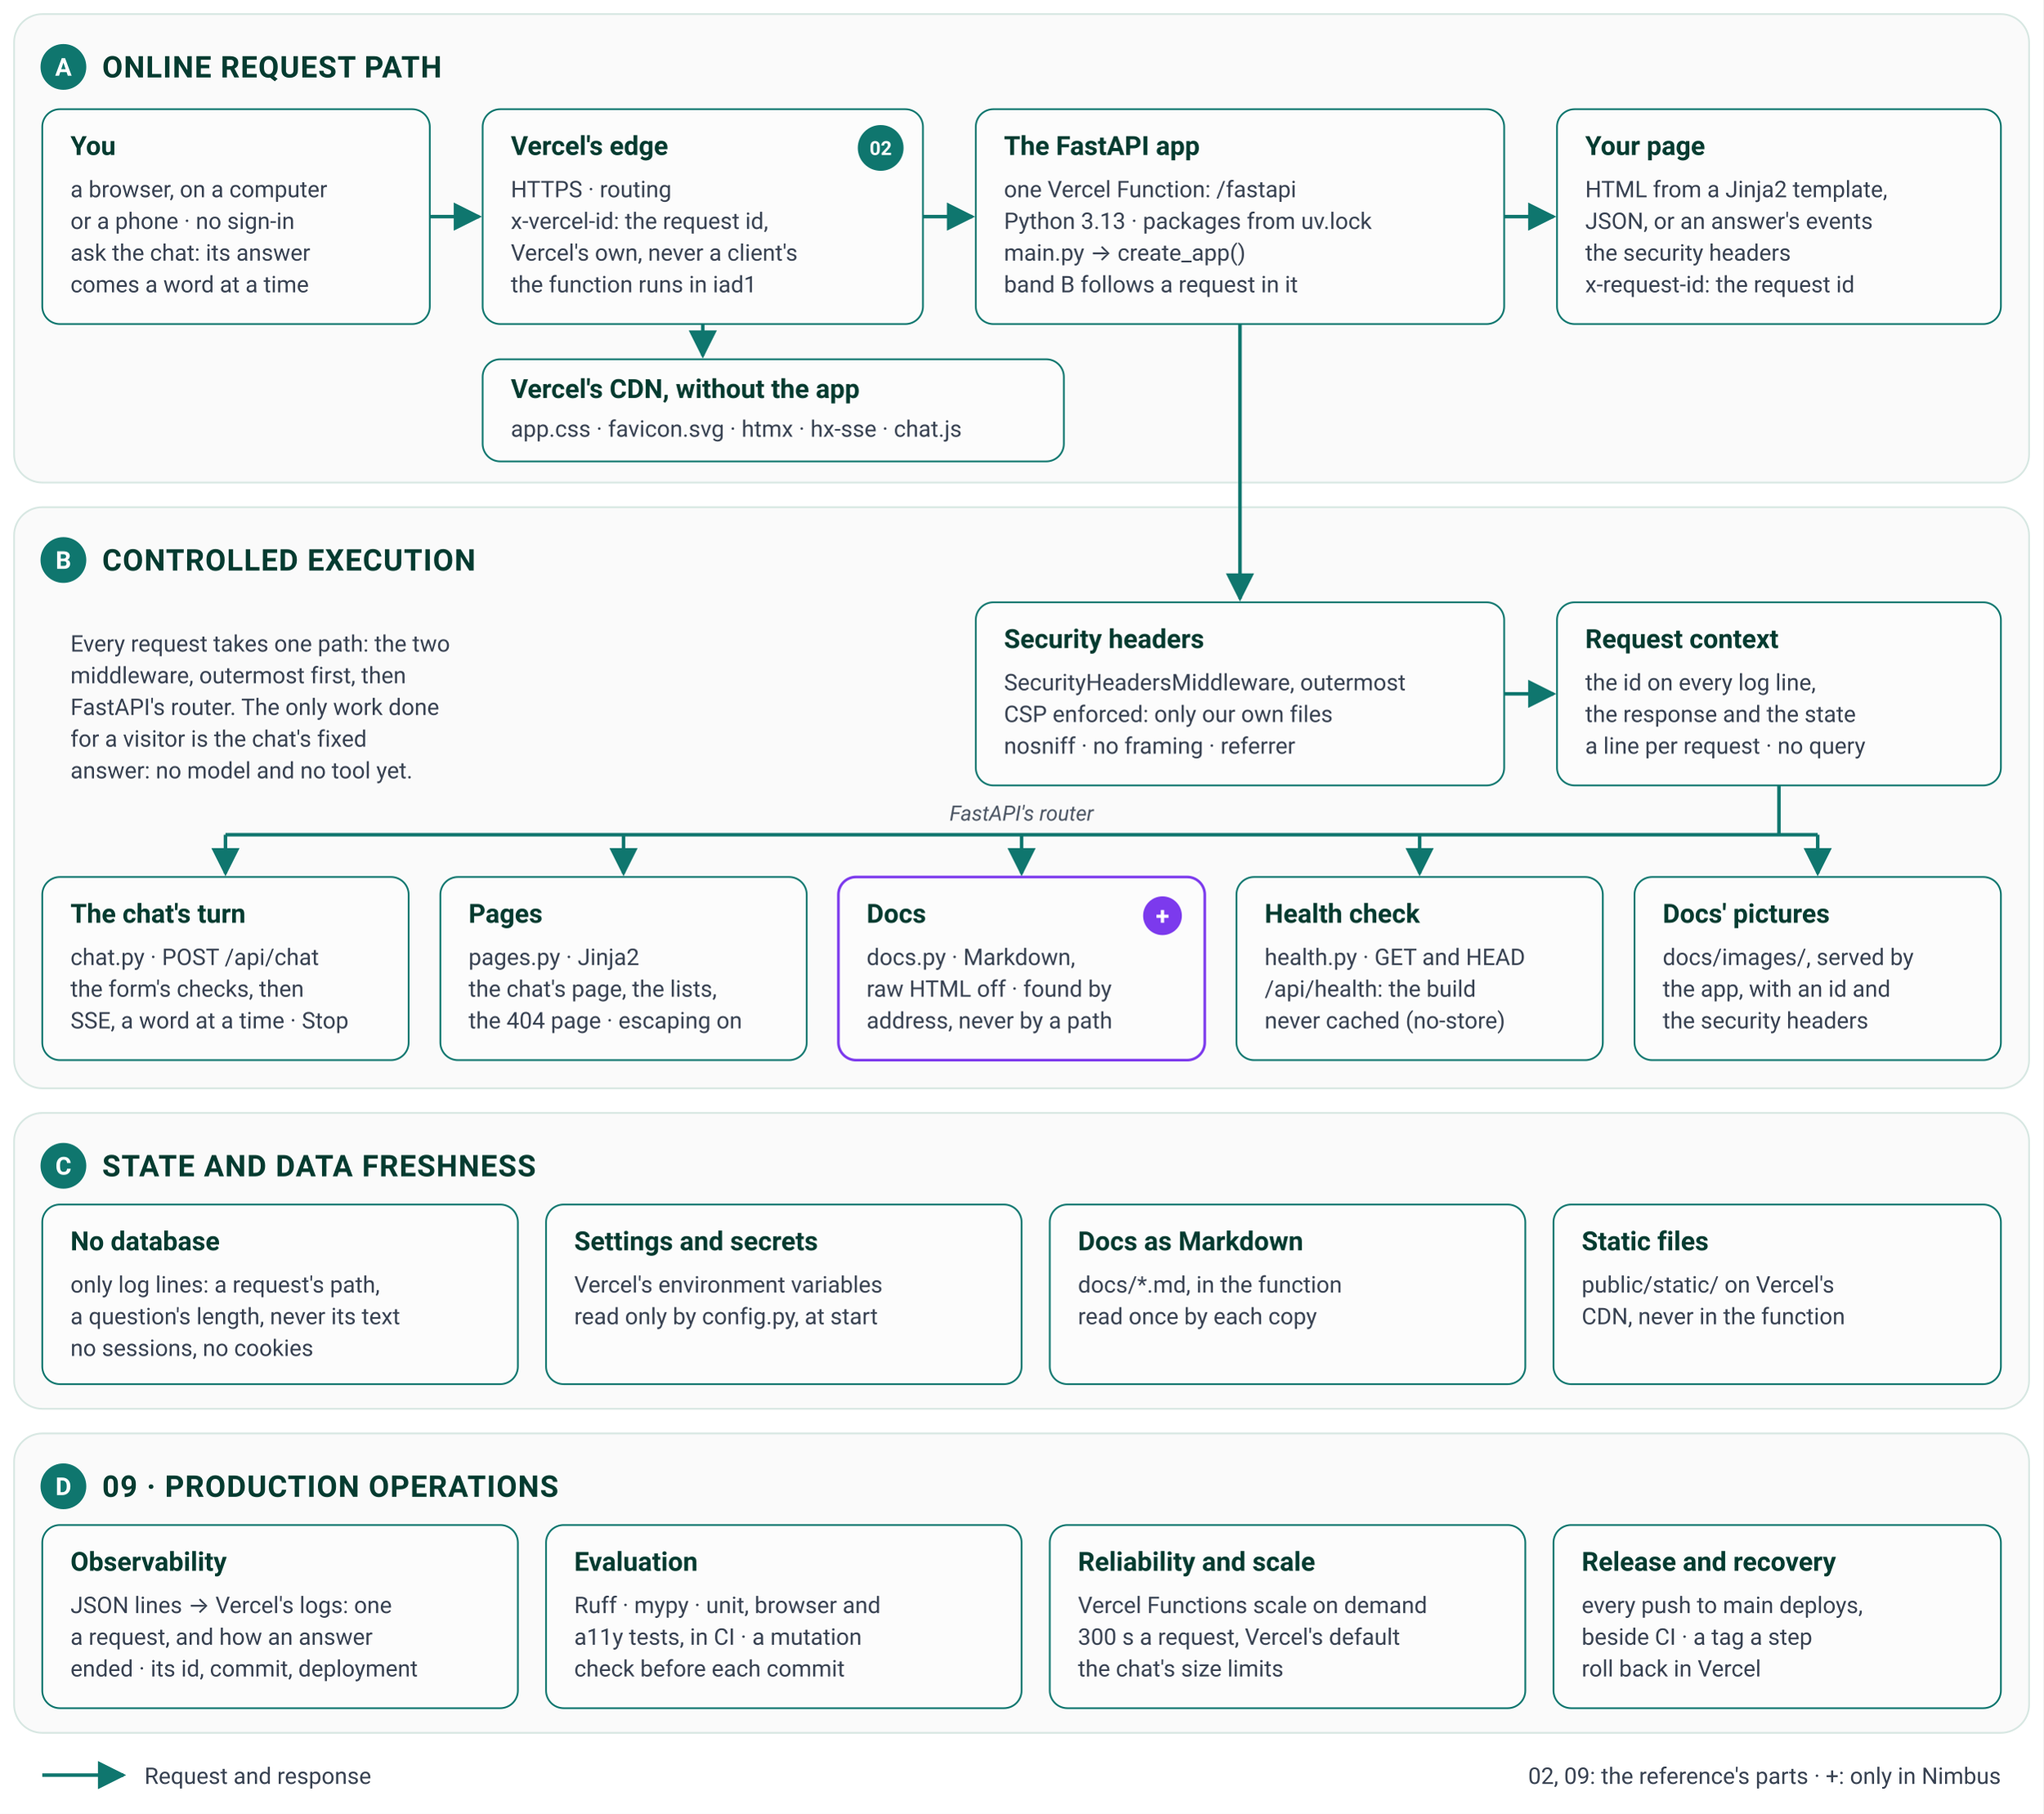
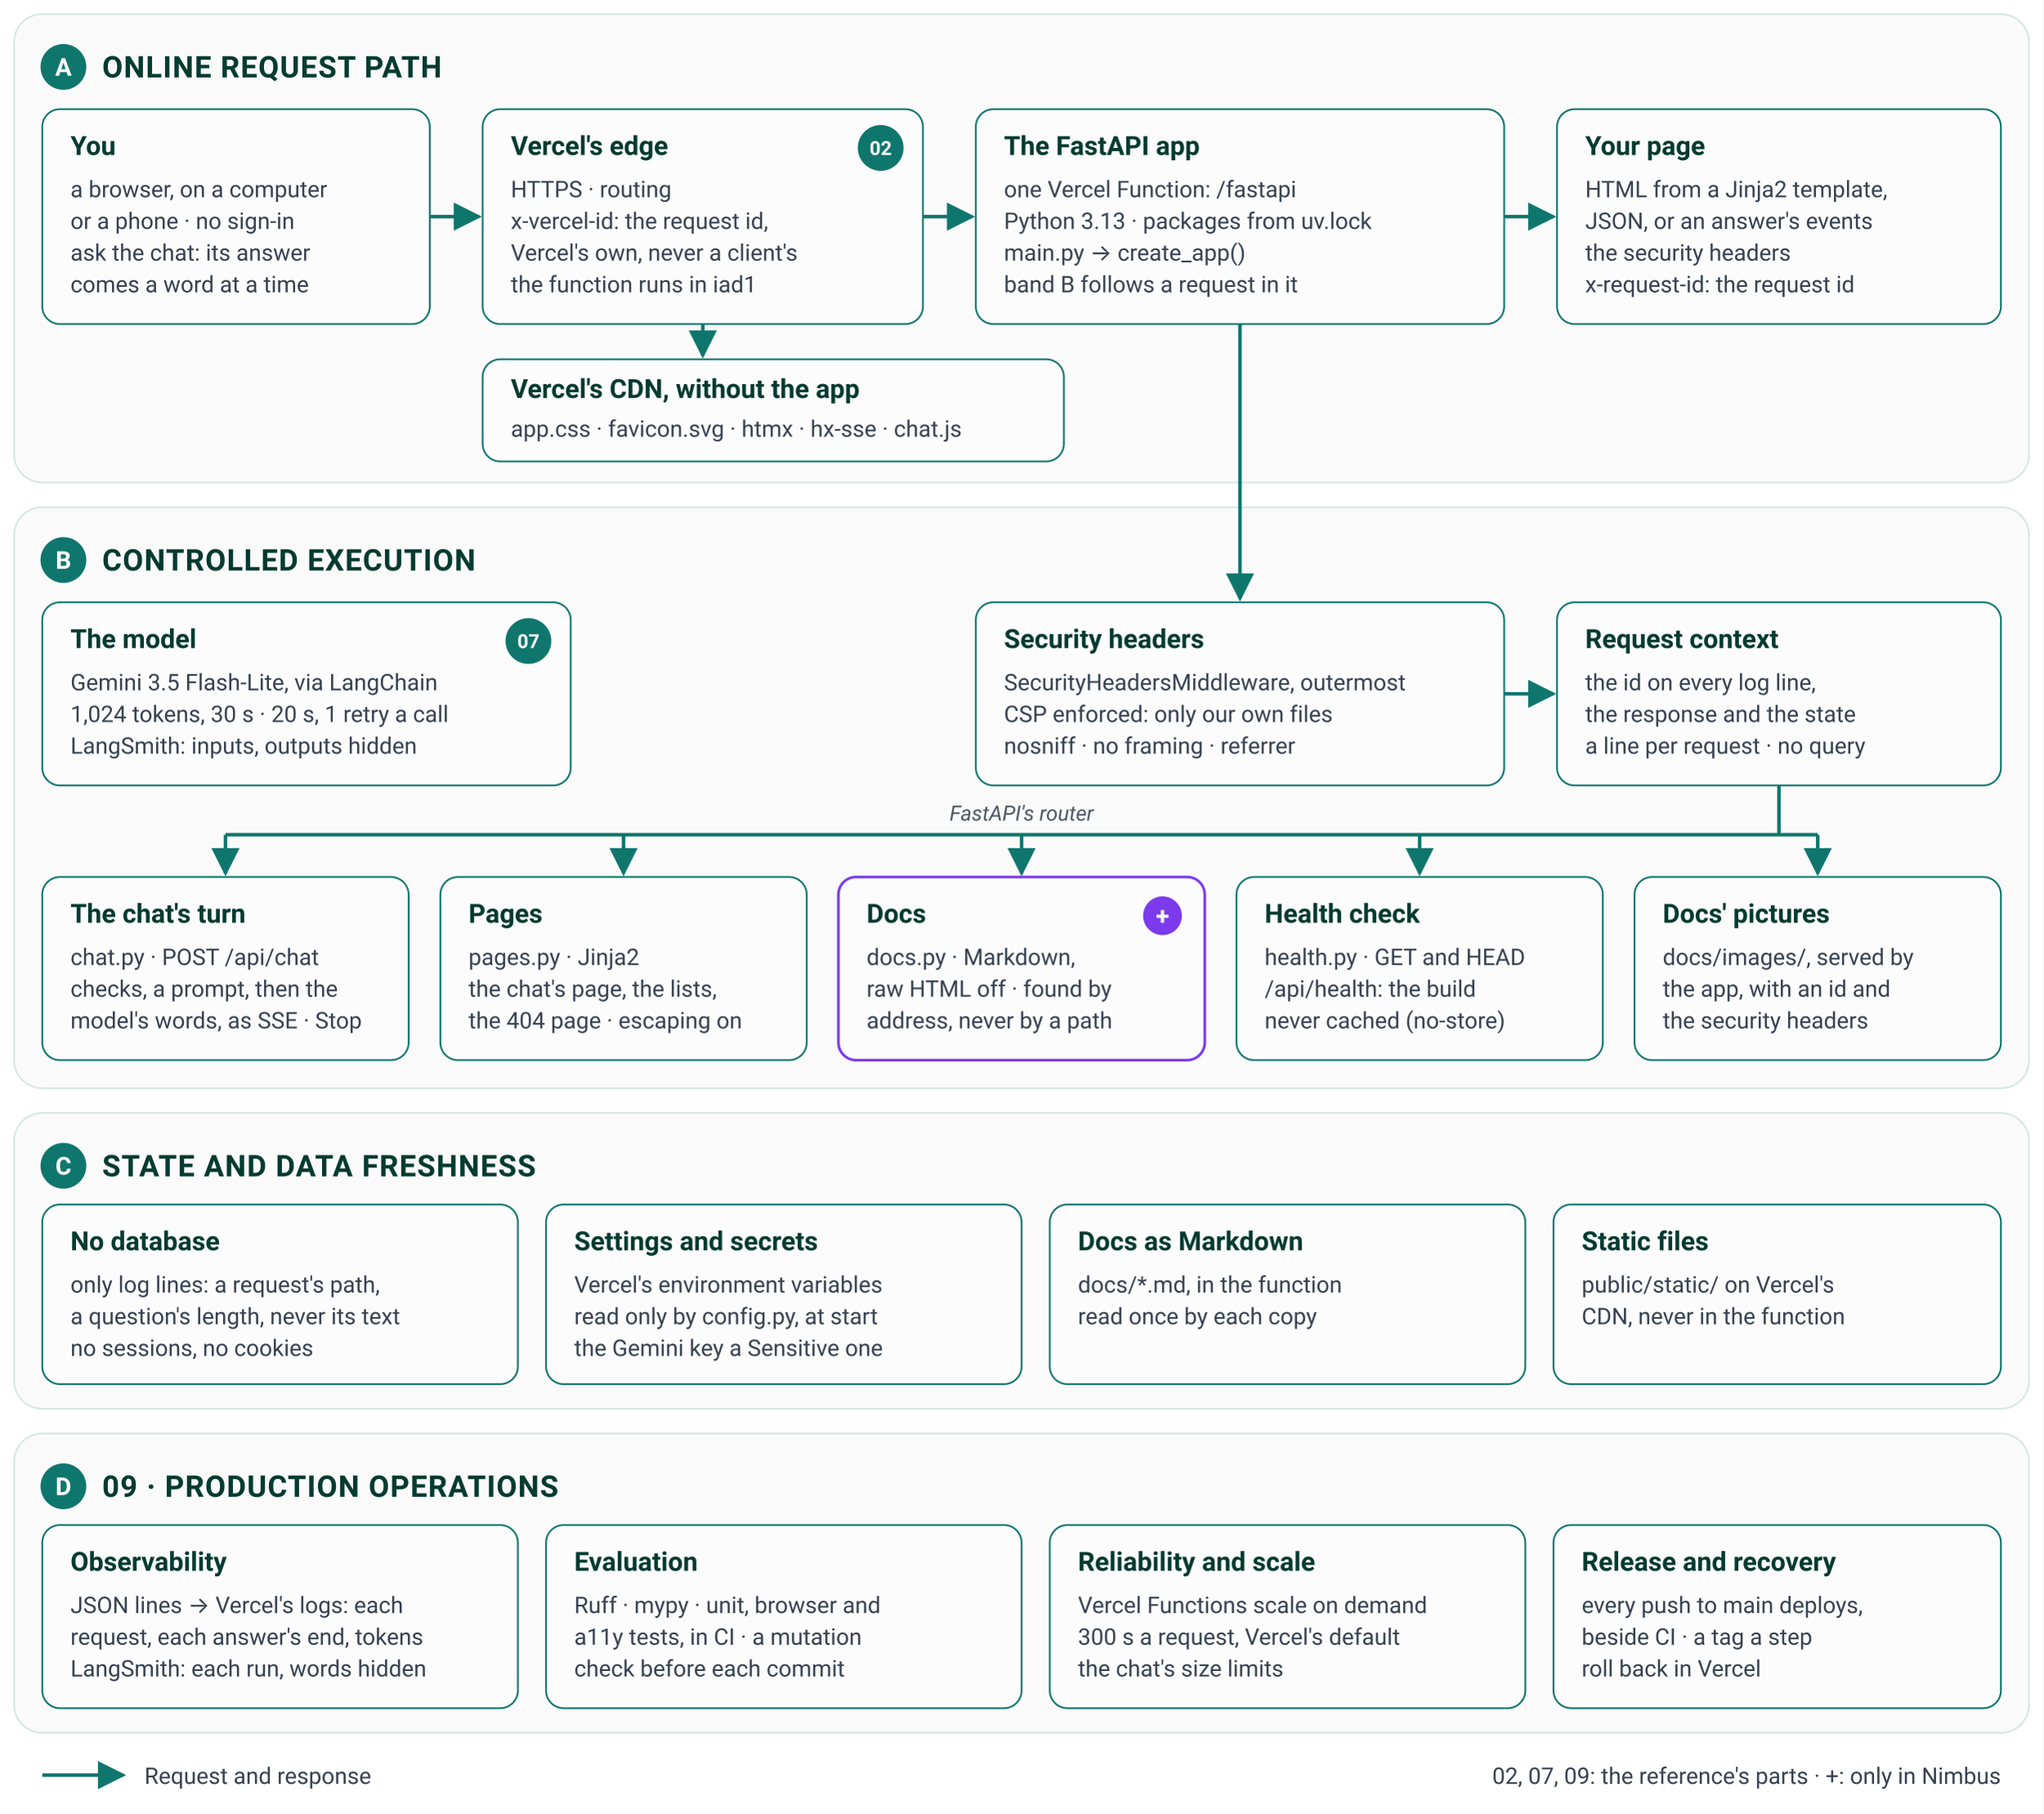
<svg xmlns="http://www.w3.org/2000/svg" viewBox="0 0 1160 1030" width="1160" height="1030" role="img" aria-labelledby="t d" font-family="system-ui, -apple-system, 'Segoe UI', Roboto, sans-serif">
  <defs>
    <marker id="arrow" viewBox="0 0 10 10" refX="9" refY="5" markerWidth="8" markerHeight="8" orient="auto-start-reverse">
      <path d="M0 0L10 5L0 10z" fill="#0f766e" />
    </marker>
  </defs>
  <rect width="1160" height="1030" fill="#ffffff" />
  <rect x="8" y="8" width="1144" height="266" rx="16" fill="#fafafa" stroke="#d7e7e2" />
  <circle cx="36" cy="38" r="13" fill="#0f766e" />
  <text x="36" y="43" font-size="14" font-weight="700" fill="#ffffff" text-anchor="middle">A</text>
  <text x="58" y="44" font-size="17" font-weight="700" fill="#053b30" letter-spacing="0.5">ONLINE REQUEST PATH</text>
  <rect x="24" y="62" width="220" height="122" rx="10" fill="#fcfcfc" stroke="#0f766e" />
  <text x="40" y="88" font-size="15" font-weight="700" fill="#053b30">You</text>
  <text x="40" y="112" font-size="13" fill="#374151">a browser, on a computer</text>
  <text x="40" y="130" font-size="13" fill="#374151">or a phone · no sign-in</text>
  <text x="40" y="148" font-size="13" fill="#374151">ask the chat: its answer</text>
  <text x="40" y="166" font-size="13" fill="#374151">comes a word at a time</text>
  <rect x="274" y="62" width="250" height="122" rx="10" fill="#fcfcfc" stroke="#0f766e" />
  <text x="290" y="88" font-size="15" font-weight="700" fill="#053b30">Vercel's edge</text>
  <circle cx="500" cy="84" r="13" fill="#0f766e" />
  <text x="500" y="88" font-size="11" font-weight="700" fill="#ffffff" text-anchor="middle">02</text>
  <text x="290" y="112" font-size="13" fill="#374151">HTTPS · routing</text>
  <text x="290" y="130" font-size="13" fill="#374151">x-vercel-id: the request id,</text>
  <text x="290" y="148" font-size="13" fill="#374151">Vercel's own, never a client's</text>
  <text x="290" y="166" font-size="13" fill="#374151">the function runs in iad1</text>
  <rect x="554" y="62" width="300" height="122" rx="10" fill="#fcfcfc" stroke="#0f766e" />
  <text x="570" y="88" font-size="15" font-weight="700" fill="#053b30">The FastAPI app</text>
  <text x="570" y="112" font-size="13" fill="#374151">one Vercel Function: /fastapi</text>
  <text x="570" y="130" font-size="13" fill="#374151">Python 3.13 · packages from uv.lock</text>
  <text x="570" y="148" font-size="13" fill="#374151">main.py → create_app()</text>
  <text x="570" y="166" font-size="13" fill="#374151">band B follows a request in it</text>
  <rect x="884" y="62" width="252" height="122" rx="10" fill="#fcfcfc" stroke="#0f766e" />
  <text x="900" y="88" font-size="15" font-weight="700" fill="#053b30">Your page</text>
  <text x="900" y="112" font-size="13" fill="#374151">HTML from a Jinja2 template,</text>
  <text x="900" y="130" font-size="13" fill="#374151">JSON, or an answer's events</text>
  <text x="900" y="148" font-size="13" fill="#374151">the security headers</text>
  <text x="900" y="166" font-size="13" fill="#374151">x-request-id: the request id</text>
  <line x1="244" y1="123" x2="272" y2="123" stroke="#0f766e" stroke-width="2" marker-end="url(#arrow)" />
  <line x1="524" y1="123" x2="552" y2="123" stroke="#0f766e" stroke-width="2" marker-end="url(#arrow)" />
  <line x1="854" y1="123" x2="882" y2="123" stroke="#0f766e" stroke-width="2" marker-end="url(#arrow)" />
  <line x1="399" y1="184" x2="399" y2="202" stroke="#0f766e" stroke-width="2" marker-end="url(#arrow)" />
  <rect x="274" y="204" width="330" height="58" rx="10" fill="#fcfcfc" stroke="#0f766e" />
  <text x="290" y="226" font-size="15" font-weight="700" fill="#053b30">Vercel's CDN, without the app</text>
  <text x="290" y="248" font-size="13" fill="#374151">app.css · favicon.svg · htmx · hx-sse · chat.js</text>
  <rect x="8" y="288" width="1144" height="330" rx="16" fill="#fafafa" stroke="#d7e7e2" />
  <circle cx="36" cy="318" r="13" fill="#0f766e" />
  <text x="36" y="323" font-size="14" font-weight="700" fill="#ffffff" text-anchor="middle">B</text>
  <text x="58" y="324" font-size="17" font-weight="700" fill="#053b30" letter-spacing="0.5">CONTROLLED EXECUTION</text>
  <line x1="704" y1="184" x2="704" y2="340" stroke="#0f766e" stroke-width="2" marker-end="url(#arrow)" />
-   <text x="40" y="370" font-size="13" fill="#374151">Every request takes one path: the two</text>
-   <text x="40" y="388" font-size="13" fill="#374151">middleware, outermost first, then</text>
-   <text x="40" y="406" font-size="13" fill="#374151">FastAPI's router. The only work done</text>
-   <text x="40" y="424" font-size="13" fill="#374151">for a visitor is the chat's fixed</text>
-   <text x="40" y="442" font-size="13" fill="#374151">answer: no model and no tool yet.</text>
+   <rect x="24" y="342" width="300" height="104" rx="10" fill="#fcfcfc" stroke="#0f766e" />
+   <text x="40" y="368" font-size="15" font-weight="700" fill="#053b30">The model</text>
+   <circle cx="300" cy="364" r="13" fill="#0f766e" />
+   <text x="300" y="368" font-size="11" font-weight="700" fill="#ffffff" text-anchor="middle">07</text>
+   <text x="40" y="392" font-size="13" fill="#374151">Gemini 3.5 Flash-Lite, via LangChain</text>
+   <text x="40" y="410" font-size="13" fill="#374151">1,024 tokens, 30 s · 20 s, 1 retry a call</text>
+   <text x="40" y="428" font-size="13" fill="#374151">LangSmith: inputs, outputs hidden</text>
  <rect x="554" y="342" width="300" height="104" rx="10" fill="#fcfcfc" stroke="#0f766e" />
  <text x="570" y="368" font-size="15" font-weight="700" fill="#053b30">Security headers</text>
  <text x="570" y="392" font-size="13" fill="#374151">SecurityHeadersMiddleware, outermost</text>
  <text x="570" y="410" font-size="13" fill="#374151">CSP enforced: only our own files</text>
  <text x="570" y="428" font-size="13" fill="#374151">nosniff · no framing · referrer</text>
  <rect x="884" y="342" width="252" height="104" rx="10" fill="#fcfcfc" stroke="#0f766e" />
  <text x="900" y="368" font-size="15" font-weight="700" fill="#053b30">Request context</text>
  <text x="900" y="392" font-size="13" fill="#374151">the id on every log line,</text>
  <text x="900" y="410" font-size="13" fill="#374151">the response and the state</text>
  <text x="900" y="428" font-size="13" fill="#374151">a line per request · no query</text>
  <line x1="854" y1="394" x2="882" y2="394" stroke="#0f766e" stroke-width="2" marker-end="url(#arrow)" />
  <line x1="1010" y1="446" x2="1010" y2="474" stroke="#0f766e" stroke-width="2" />
  <line x1="128" y1="474" x2="1032" y2="474" stroke="#0f766e" stroke-width="2" />
  <text x="580" y="466" font-size="12" font-style="italic" fill="#4b5563" text-anchor="middle">FastAPI's router</text>
  <line x1="128" y1="474" x2="128" y2="496" stroke="#0f766e" stroke-width="2" marker-end="url(#arrow)" />
  <line x1="354" y1="474" x2="354" y2="496" stroke="#0f766e" stroke-width="2" marker-end="url(#arrow)" />
  <line x1="580" y1="474" x2="580" y2="496" stroke="#0f766e" stroke-width="2" marker-end="url(#arrow)" />
  <line x1="806" y1="474" x2="806" y2="496" stroke="#0f766e" stroke-width="2" marker-end="url(#arrow)" />
  <line x1="1032" y1="474" x2="1032" y2="496" stroke="#0f766e" stroke-width="2" marker-end="url(#arrow)" />
  <rect x="24" y="498" width="208" height="104" rx="10" fill="#fcfcfc" stroke="#0f766e" />
  <text x="40" y="524" font-size="15" font-weight="700" fill="#053b30">The chat's turn</text>
  <text x="40" y="548" font-size="13" fill="#374151">chat.py · POST /api/chat</text>
-   <text x="40" y="566" font-size="13" fill="#374151">the form's checks, then</text>
-   <text x="40" y="584" font-size="13" fill="#374151">SSE, a word at a time · Stop</text>
+   <text x="40" y="566" font-size="13" fill="#374151">checks, a prompt, then the</text>
+   <text x="40" y="584" font-size="13" fill="#374151">model's words, as SSE · Stop</text>
  <rect x="250" y="498" width="208" height="104" rx="10" fill="#fcfcfc" stroke="#0f766e" />
  <text x="266" y="524" font-size="15" font-weight="700" fill="#053b30">Pages</text>
  <text x="266" y="548" font-size="13" fill="#374151">pages.py · Jinja2</text>
  <text x="266" y="566" font-size="13" fill="#374151">the chat's page, the lists,</text>
  <text x="266" y="584" font-size="13" fill="#374151">the 404 page · escaping on</text>
  <rect x="476" y="498" width="208" height="104" rx="10" fill="#fcfcfc" stroke="#7c3aed" stroke-width="1.5" />
  <text x="492" y="524" font-size="15" font-weight="700" fill="#053b30">Docs</text>
  <circle cx="660" cy="520" r="11" fill="#7c3aed" />
  <text x="660" y="525" font-size="14" font-weight="700" fill="#ffffff" text-anchor="middle">+</text>
  <text x="492" y="548" font-size="13" fill="#374151">docs.py · Markdown,</text>
  <text x="492" y="566" font-size="13" fill="#374151">raw HTML off · found by</text>
  <text x="492" y="584" font-size="13" fill="#374151">address, never by a path</text>
  <rect x="702" y="498" width="208" height="104" rx="10" fill="#fcfcfc" stroke="#0f766e" />
  <text x="718" y="524" font-size="15" font-weight="700" fill="#053b30">Health check</text>
  <text x="718" y="548" font-size="13" fill="#374151">health.py · GET and HEAD</text>
  <text x="718" y="566" font-size="13" fill="#374151">/api/health: the build</text>
  <text x="718" y="584" font-size="13" fill="#374151">never cached (no-store)</text>
  <rect x="928" y="498" width="208" height="104" rx="10" fill="#fcfcfc" stroke="#0f766e" />
  <text x="944" y="524" font-size="15" font-weight="700" fill="#053b30">Docs' pictures</text>
  <text x="944" y="548" font-size="13" fill="#374151">docs/images/, served by</text>
  <text x="944" y="566" font-size="13" fill="#374151">the app, with an id and</text>
  <text x="944" y="584" font-size="13" fill="#374151">the security headers</text>
  <rect x="8" y="632" width="1144" height="168" rx="16" fill="#fafafa" stroke="#d7e7e2" />
  <circle cx="36" cy="662" r="13" fill="#0f766e" />
  <text x="36" y="667" font-size="14" font-weight="700" fill="#ffffff" text-anchor="middle">C</text>
  <text x="58" y="668" font-size="17" font-weight="700" fill="#053b30" letter-spacing="0.5">STATE AND DATA FRESHNESS</text>
  <rect x="24" y="684" width="270" height="102" rx="10" fill="#fcfcfc" stroke="#0f766e" />
  <text x="40" y="710" font-size="15" font-weight="700" fill="#053b30">No database</text>
  <text x="40" y="734" font-size="13" fill="#374151">only log lines: a request's path,</text>
  <text x="40" y="752" font-size="13" fill="#374151">a question's length, never its text</text>
  <text x="40" y="770" font-size="13" fill="#374151">no sessions, no cookies</text>
  <rect x="310" y="684" width="270" height="102" rx="10" fill="#fcfcfc" stroke="#0f766e" />
  <text x="326" y="710" font-size="15" font-weight="700" fill="#053b30">Settings and secrets</text>
  <text x="326" y="734" font-size="13" fill="#374151">Vercel's environment variables</text>
  <text x="326" y="752" font-size="13" fill="#374151">read only by config.py, at start</text>
+   <text x="326" y="770" font-size="13" fill="#374151">the Gemini key a Sensitive one</text>
  <rect x="596" y="684" width="270" height="102" rx="10" fill="#fcfcfc" stroke="#0f766e" />
  <text x="612" y="710" font-size="15" font-weight="700" fill="#053b30">Docs as Markdown</text>
  <text x="612" y="734" font-size="13" fill="#374151">docs/*.md, in the function</text>
  <text x="612" y="752" font-size="13" fill="#374151">read once by each copy</text>
  <rect x="882" y="684" width="254" height="102" rx="10" fill="#fcfcfc" stroke="#0f766e" />
  <text x="898" y="710" font-size="15" font-weight="700" fill="#053b30">Static files</text>
  <text x="898" y="734" font-size="13" fill="#374151">public/static/ on Vercel's</text>
  <text x="898" y="752" font-size="13" fill="#374151">CDN, never in the function</text>
  <rect x="8" y="814" width="1144" height="170" rx="16" fill="#fafafa" stroke="#d7e7e2" />
  <circle cx="36" cy="844" r="13" fill="#0f766e" />
  <text x="36" y="849" font-size="14" font-weight="700" fill="#ffffff" text-anchor="middle">D</text>
  <text x="58" y="850" font-size="17" font-weight="700" fill="#053b30" letter-spacing="0.5">09 · PRODUCTION OPERATIONS</text>
  <rect x="24" y="866" width="270" height="104" rx="10" fill="#fcfcfc" stroke="#0f766e" />
  <text x="40" y="892" font-size="15" font-weight="700" fill="#053b30">Observability</text>
-   <text x="40" y="916" font-size="13" fill="#374151">JSON lines → Vercel's logs: one</text>
-   <text x="40" y="934" font-size="13" fill="#374151">a request, and how an answer</text>
-   <text x="40" y="952" font-size="13" fill="#374151">ended · its id, commit, deployment</text>
+   <text x="40" y="916" font-size="13" fill="#374151">JSON lines → Vercel's logs: each</text>
+   <text x="40" y="934" font-size="13" fill="#374151">request, each answer's end, tokens</text>
+   <text x="40" y="952" font-size="13" fill="#374151">LangSmith: each run, words hidden</text>
  <rect x="310" y="866" width="270" height="104" rx="10" fill="#fcfcfc" stroke="#0f766e" />
  <text x="326" y="892" font-size="15" font-weight="700" fill="#053b30">Evaluation</text>
  <text x="326" y="916" font-size="13" fill="#374151">Ruff · mypy · unit, browser and</text>
  <text x="326" y="934" font-size="13" fill="#374151">a11y tests, in CI · a mutation</text>
  <text x="326" y="952" font-size="13" fill="#374151">check before each commit</text>
  <rect x="596" y="866" width="270" height="104" rx="10" fill="#fcfcfc" stroke="#0f766e" />
  <text x="612" y="892" font-size="15" font-weight="700" fill="#053b30">Reliability and scale</text>
  <text x="612" y="916" font-size="13" fill="#374151">Vercel Functions scale on demand</text>
  <text x="612" y="934" font-size="13" fill="#374151">300 s a request, Vercel's default</text>
  <text x="612" y="952" font-size="13" fill="#374151">the chat's size limits</text>
  <rect x="882" y="866" width="254" height="104" rx="10" fill="#fcfcfc" stroke="#0f766e" />
  <text x="898" y="892" font-size="15" font-weight="700" fill="#053b30">Release and recovery</text>
  <text x="898" y="916" font-size="13" fill="#374151">every push to main deploys,</text>
  <text x="898" y="934" font-size="13" fill="#374151">beside CI · a tag a step</text>
  <text x="898" y="952" font-size="13" fill="#374151">roll back in Vercel</text>
  <line x1="24" y1="1008" x2="70" y2="1008" stroke="#0f766e" stroke-width="2" marker-end="url(#arrow)" />
  <text x="82" y="1013" font-size="13" fill="#374151">Request and response</text>
-   <text x="1136" y="1013" font-size="13" fill="#374151" text-anchor="end">02, 09: the reference's parts · +: only in Nimbus</text>
+   <text x="1136" y="1013" font-size="13" fill="#374151" text-anchor="end">02, 07, 09: the reference's parts · +: only in Nimbus</text>
</svg>
